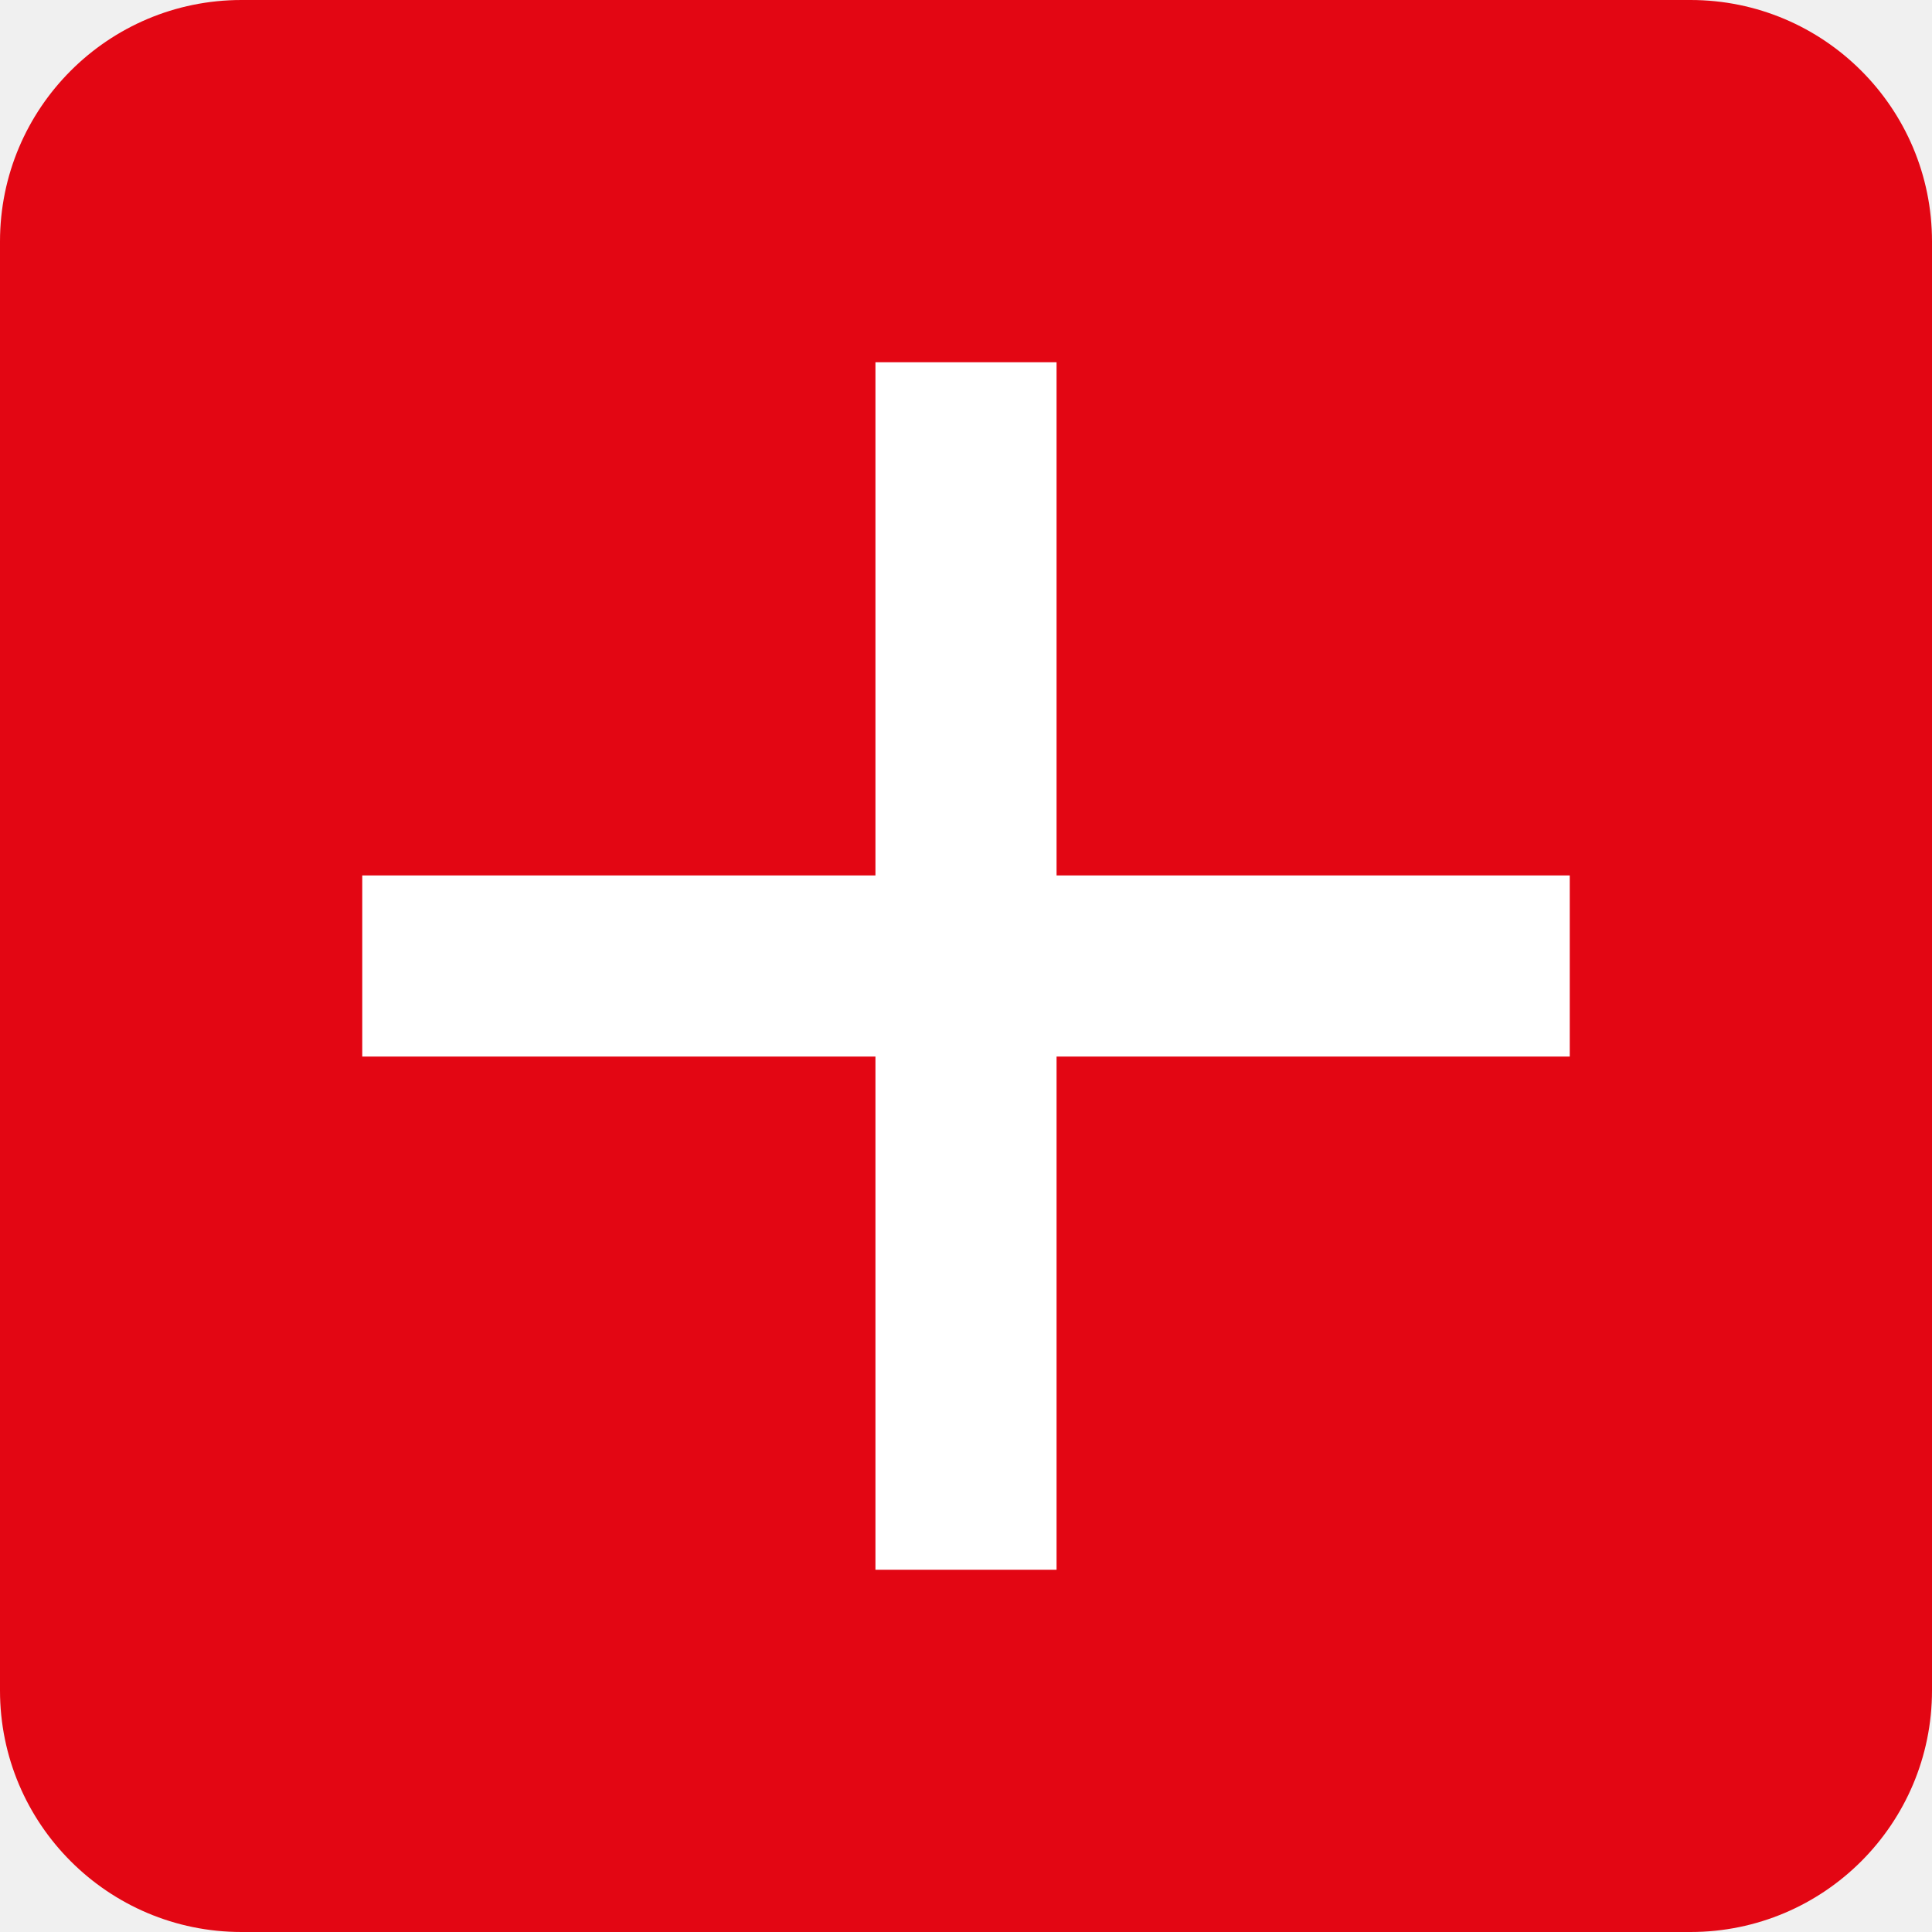
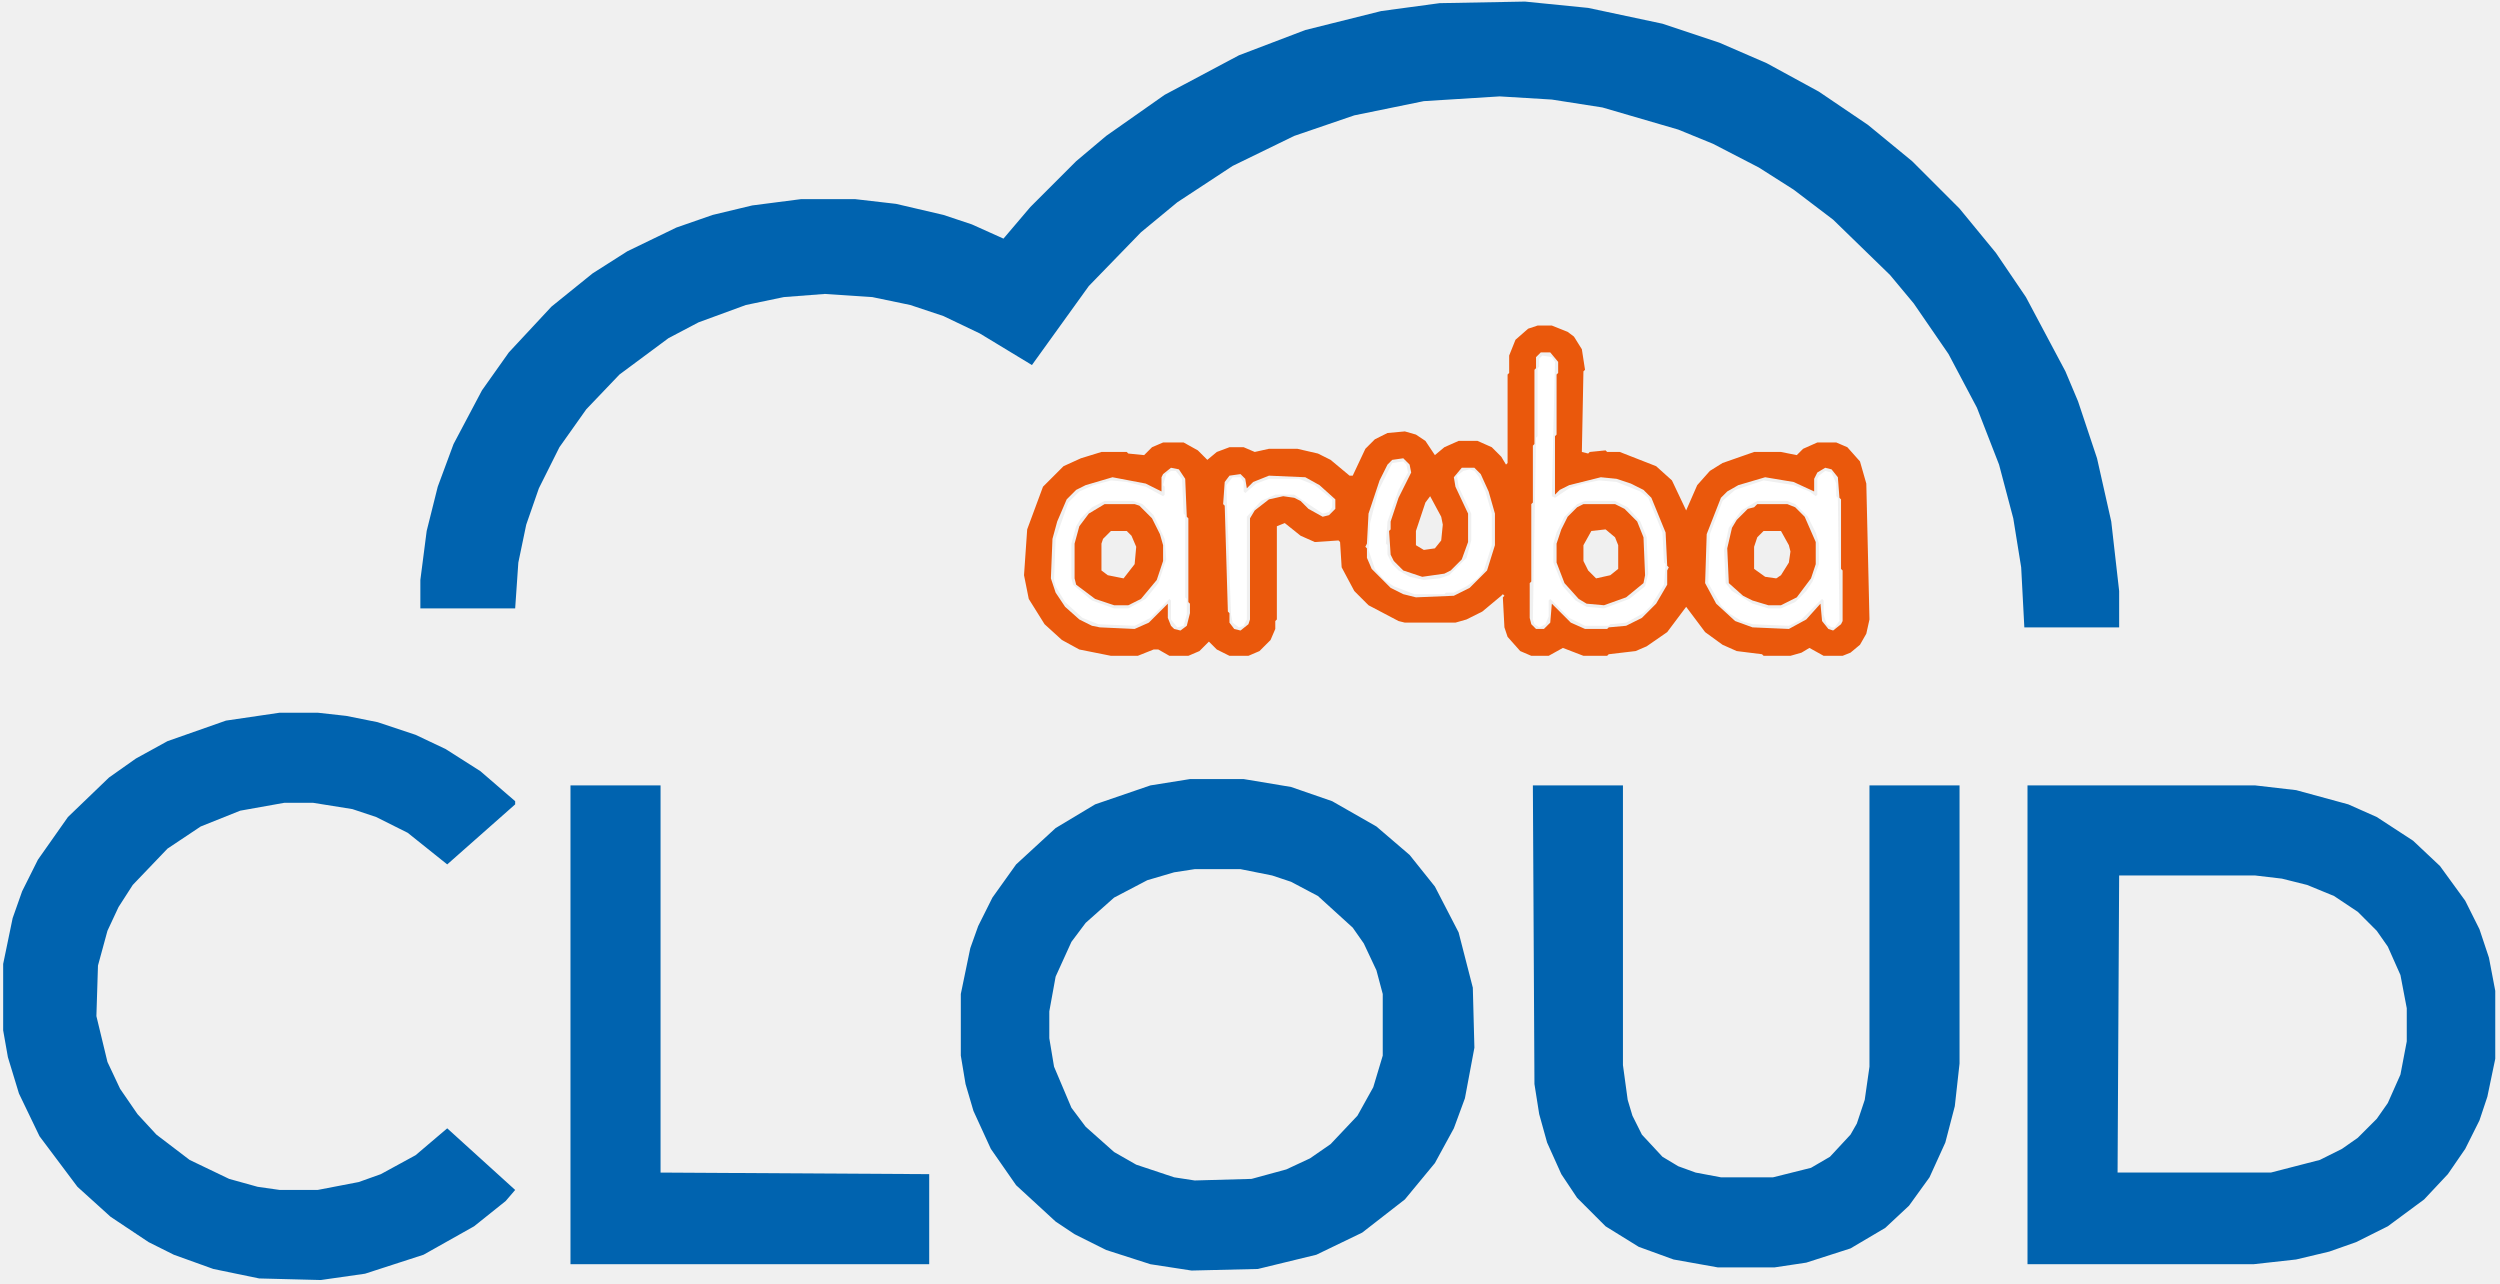
- <svg xmlns="http://www.w3.org/2000/svg" viewBox="0 0 64 64">
-   <rect width="64" height="64" rx="8" fill="#e30613" />
-   <rect x="12" y="29" width="40" height="6" fill="#fff" />
-   <rect x="29" y="12" width="6" height="40" fill="#fff" />
+ <svg xmlns="http://www.w3.org/2000/svg" viewBox="0 0 1582 812">
+   <path d="M 1283,497 L 1283,800 L 1426,800 L 1453,797 L 1474,792 L 1491,786 L 1511,776 L 1534,759 L 1549,743 L 1560,727 L 1569,709 L 1574,694 L 1579,670 L 1579,627 L 1575,606 L 1569,588 L 1560,570 L 1544,548 L 1527,532 L 1504,517 L 1486,509 L 1453,500 L 1427,497 Z M 1341,554 L 1427,554 L 1444,556 L 1460,560 L 1477,567 L 1492,577 L 1504,589 L 1511,599 L 1519,617 L 1523,638 L 1523,659 L 1519,680 L 1511,698 L 1504,708 L 1492,720 L 1482,727 L 1468,734 L 1437,742 L 1340,742 Z M 970,497 L 971,686 L 974,705 L 979,723 L 988,743 L 998,758 L 1016,776 L 1037,789 L 1059,797 L 1087,802 L 1123,802 L 1143,799 L 1171,790 L 1193,777 L 1208,763 L 1221,745 L 1231,723 L 1237,700 L 1240,673 L 1240,497 L 1183,497 L 1183,675 L 1180,696 L 1175,711 L 1171,718 L 1158,732 L 1146,739 L 1122,745 L 1089,745 L 1073,742 L 1062,738 L 1052,732 L 1039,718 L 1033,706 L 1030,696 L 1027,674 L 1027,497 Z M 361,497 L 361,800 L 588,800 L 588,743 L 418,742 L 418,497 Z M 728,497 L 693,509 L 668,524 L 643,547 L 628,568 L 619,586 L 614,600 L 608,629 L 608,668 L 611,686 L 616,703 L 627,727 L 643,750 L 668,773 L 680,781 L 700,791 L 728,800 L 754,804 L 796,803 L 833,794 L 862,780 L 889,759 L 908,736 L 920,714 L 927,695 L 933,663 L 932,625 L 923,590 L 908,561 L 892,541 L 871,523 L 843,507 L 817,498 L 787,493 L 753,493 Z M 726,557 L 743,552 L 756,550 L 785,550 L 805,554 L 817,558 L 834,567 L 856,587 L 863,597 L 871,614 L 875,629 L 875,668 L 869,688 L 859,706 L 842,724 L 829,733 L 814,740 L 792,746 L 756,747 L 743,745 L 719,737 L 705,729 L 687,713 L 678,701 L 667,675 L 664,657 L 664,640 L 668,618 L 678,596 L 687,584 L 705,568 Z M 177,451 L 143,456 L 106,469 L 86,480 L 69,492 L 43,517 L 24,544 L 14,564 L 8,581 L 2,610 L 2,652 L 5,669 L 12,692 L 25,719 L 49,751 L 70,770 L 94,786 L 110,794 L 135,803 L 164,809 L 203,810 L 231,806 L 268,794 L 300,776 L 320,760 L 326,753 L 283,714 L 263,731 L 241,743 L 227,748 L 201,753 L 177,753 L 163,751 L 145,746 L 120,734 L 99,718 L 87,705 L 76,689 L 68,672 L 61,643 L 62,611 L 68,589 L 75,574 L 84,560 L 106,537 L 127,523 L 152,513 L 180,508 L 198,508 L 223,512 L 238,517 L 258,527 L 283,547 L 326,509 L 326,507 L 304,488 L 282,474 L 263,465 L 239,457 L 219,453 L 201,451 Z M 1341,397 L 1341,374 L 1336,330 L 1327,290 L 1315,254 L 1307,235 L 1282,188 L 1263,160 L 1240,132 L 1210,102 L 1182,79 L 1151,58 L 1118,40 L 1088,27 L 1052,15 L 1005,5 L 965,1 L 911,2 L 874,7 L 826,19 L 784,35 L 737,60 L 700,86 L 681,102 L 652,131 L 635,151 L 615,142 L 597,136 L 567,129 L 541,126 L 507,126 L 476,130 L 451,136 L 428,144 L 397,159 L 375,173 L 349,194 L 322,223 L 305,247 L 287,281 L 277,308 L 270,336 L 266,367 L 266,385 L 326,385 L 328,356 L 333,332 L 341,309 L 354,283 L 371,259 L 392,237 L 423,214 L 442,204 L 472,193 L 496,188 L 522,186 L 552,188 L 576,193 L 597,200 L 620,211 L 653,231 L 689,181 L 722,147 L 745,128 L 780,105 L 819,86 L 857,73 L 901,64 L 949,61 L 982,63 L 1014,68 L 1062,82 L 1084,91 L 1113,106 L 1135,120 L 1160,139 L 1196,174 L 1211,192 L 1233,224 L 1251,258 L 1265,294 L 1274,328 L 1279,359 L 1281,397 Z" fill="#0063AF" fill-rule="evenodd" />
+   <path d="M 1112,319 L 1110,321 L 1106,322 L 1099,329 L 1096,334 L 1093,347 L 1094,369 L 1103,377 L 1109,380 L 1119,383 L 1127,383 L 1137,378 L 1146,366 L 1149,357 L 1149,343 L 1142,327 L 1136,321 L 1131,319 Z M 1116,336 L 1127,336 L 1132,345 L 1133,349 L 1132,356 L 1127,364 L 1124,366 L 1117,365 L 1110,360 L 1110,346 L 1112,340 Z M 1002,319 L 998,321 L 992,327 L 988,335 L 985,344 L 985,356 L 990,369 L 999,379 L 1004,382 L 1015,383 L 1029,378 L 1040,369 L 1041,364 L 1040,340 L 1036,330 L 1028,322 L 1022,319 Z M 1016,335 L 1022,340 L 1024,345 L 1024,360 L 1019,364 L 1010,366 L 1005,361 L 1002,355 L 1002,345 L 1007,336 Z M 699,319 L 689,325 L 683,333 L 680,344 L 680,366 L 681,370 L 693,379 L 705,383 L 714,383 L 722,379 L 732,367 L 736,355 L 736,345 L 734,338 L 729,328 L 721,320 L 718,319 Z M 703,336 L 713,336 L 716,339 L 719,346 L 718,357 L 711,366 L 701,364 L 697,361 L 697,344 L 698,341 Z M 1181,306 L 1177,292 L 1169,283 L 1162,280 L 1150,280 L 1141,284 L 1137,288 L 1127,286 L 1110,286 L 1090,293 L 1082,298 L 1074,307 L 1067,323 L 1058,304 L 1048,295 L 1025,286 L 1017,286 L 1016,285 L 1006,286 L 1005,287 L 1001,286 L 1002,235 L 1003,234 L 1001,221 L 996,213 L 992,210 L 982,206 L 973,206 L 967,208 L 959,215 L 955,225 L 955,236 L 954,237 L 954,293 L 953,294 L 950,289 L 944,283 L 935,279 L 923,279 L 914,283 L 908,288 L 902,279 L 896,275 L 889,273 L 878,274 L 870,278 L 864,284 L 856,301 L 854,301 L 842,291 L 834,287 L 821,284 L 803,284 L 794,286 L 787,283 L 778,283 L 770,286 L 764,291 L 758,285 L 749,280 L 736,280 L 729,283 L 724,288 L 714,287 L 713,286 L 697,286 L 684,290 L 673,295 L 660,308 L 650,335 L 648,364 L 651,379 L 661,395 L 672,405 L 683,411 L 703,415 L 720,415 L 730,411 L 733,411 L 740,415 L 752,415 L 759,412 L 765,406 L 770,411 L 778,415 L 790,415 L 797,412 L 804,405 L 807,398 L 807,393 L 808,392 L 808,333 L 813,331 L 823,339 L 832,343 L 847,342 L 848,343 L 849,359 L 857,374 L 866,383 L 885,393 L 889,394 L 921,394 L 928,392 L 938,387 L 950,377 L 951,378 L 952,397 L 954,403 L 962,412 L 969,415 L 980,415 L 989,410 L 1002,415 L 1017,415 L 1018,414 L 1035,412 L 1042,409 L 1055,400 L 1067,384 L 1079,400 L 1090,408 L 1099,412 L 1115,414 L 1116,415 L 1133,415 L 1140,413 L 1145,410 L 1154,415 L 1166,415 L 1171,413 L 1177,408 L 1181,401 L 1183,392 Z M 950,377 L 951,376 L 952,377 L 951,378 Z M 905,314 L 912,327 L 913,332 L 912,342 L 908,347 L 901,348 L 896,345 L 896,336 L 902,318 Z M 826,302 L 835,307 L 845,316 L 845,322 L 841,326 L 837,327 L 828,322 L 823,317 L 819,315 L 812,314 L 803,316 L 794,323 L 791,328 L 791,392 L 790,395 L 785,399 L 781,398 L 778,394 L 778,388 L 777,387 L 775,320 L 774,319 L 775,305 L 778,301 L 785,300 L 788,303 L 789,309 L 793,305 L 803,301 Z M 1159,297 L 1163,302 L 1164,315 L 1165,316 L 1165,360 L 1166,361 L 1166,393 L 1165,395 L 1160,399 L 1157,398 L 1153,393 L 1152,382 L 1143,392 L 1132,398 L 1109,397 L 1098,393 L 1086,382 L 1079,369 L 1080,338 L 1089,315 L 1093,311 L 1100,307 L 1117,302 L 1135,305 L 1148,311 L 1148,303 L 1150,299 L 1155,296 Z M 746,297 L 750,303 L 751,327 L 752,328 L 752,381 L 753,382 L 753,388 L 751,396 L 747,399 L 743,398 L 741,396 L 739,391 L 739,382 L 727,394 L 718,398 L 696,397 L 691,396 L 683,392 L 674,384 L 668,375 L 665,366 L 666,341 L 669,330 L 675,316 L 681,310 L 687,307 L 704,302 L 725,306 L 735,311 L 735,302 L 736,300 L 741,296 Z M 881,291 L 888,290 L 892,294 L 893,299 L 885,315 L 880,330 L 880,335 L 879,336 L 880,351 L 882,355 L 888,361 L 900,365 L 914,363 L 918,361 L 925,354 L 929,343 L 929,325 L 921,308 L 920,302 L 925,296 L 933,296 L 937,300 L 942,311 L 946,325 L 946,345 L 941,361 L 930,372 L 920,377 L 896,378 L 888,376 L 880,372 L 868,360 L 865,353 L 865,347 L 864,346 L 865,344 L 866,325 L 873,304 L 878,294 Z M 975,223 L 981,223 L 986,229 L 986,236 L 985,237 L 985,275 L 984,276 L 984,313 L 987,310 L 993,307 L 1013,302 L 1023,303 L 1032,306 L 1040,310 L 1045,315 L 1054,337 L 1055,358 L 1056,359 L 1055,361 L 1055,370 L 1048,382 L 1039,391 L 1029,396 L 1018,397 L 1017,398 L 1003,398 L 994,394 L 982,382 L 981,394 L 977,398 L 972,398 L 969,395 L 968,391 L 968,369 L 969,368 L 969,319 L 970,318 L 970,282 L 971,281 L 971,234 L 972,233 L 972,226 Z" fill="#EA580C" fill-rule="evenodd" />
+   <path d="M 822,303 L 803,303 L 795,306 L 788,312 L 787,311 L 787,305 L 785,302 L 780,302 L 776,307 L 779,389 L 780,394 L 784,397 L 787,396 L 789,392 L 789,327 L 798,317 L 807,313 L 819,313 L 837,325 L 841,324 L 843,321 L 843,316 L 832,307 Z M 1159,299 L 1155,298 L 1151,301 L 1150,303 L 1150,313 L 1149,314 L 1145,311 L 1135,307 L 1116,304 L 1098,310 L 1090,317 L 1082,338 L 1081,369 L 1089,383 L 1094,388 L 1102,393 L 1109,395 L 1132,396 L 1140,392 L 1153,379 L 1154,380 L 1154,389 L 1156,395 L 1159,397 L 1161,397 L 1164,393 L 1163,315 L 1162,314 L 1162,306 Z M 1112,317 L 1131,317 L 1136,319 L 1144,327 L 1149,337 L 1151,344 L 1151,357 L 1147,368 L 1143,374 L 1136,381 L 1127,385 L 1119,385 L 1109,382 L 1096,374 L 1092,369 L 1091,348 L 1094,334 L 1102,323 Z M 744,298 L 741,298 L 738,300 L 736,307 L 737,308 L 737,313 L 736,314 L 725,308 L 713,305 L 703,304 L 692,307 L 683,311 L 676,318 L 668,341 L 667,367 L 668,371 L 674,381 L 685,391 L 695,395 L 718,396 L 728,391 L 740,379 L 741,380 L 741,392 L 745,397 L 749,396 L 751,389 L 751,379 L 750,378 L 750,326 L 749,325 L 748,303 Z M 699,317 L 717,317 L 723,319 L 730,326 L 737,341 L 738,354 L 733,369 L 725,379 L 714,385 L 705,385 L 691,380 L 679,370 L 678,366 L 678,344 L 681,333 L 684,328 L 691,321 Z M 881,293 L 872,311 L 867,331 L 866,348 L 870,360 L 876,367 L 882,371 L 895,376 L 914,376 L 915,375 L 920,375 L 928,371 L 935,366 L 939,361 L 944,345 L 944,325 L 940,311 L 936,302 L 933,298 L 930,297 L 926,298 L 922,301 L 923,308 L 931,325 L 931,342 L 928,353 L 917,364 L 911,366 L 901,367 L 892,365 L 885,361 L 881,357 L 878,351 L 878,345 L 877,344 L 878,330 L 885,310 L 891,299 L 890,294 L 888,292 Z M 976,225 L 974,227 L 974,232 L 973,233 L 973,276 L 972,277 L 970,392 L 971,395 L 974,397 L 978,395 L 980,390 L 980,380 L 981,379 L 993,391 L 1003,396 L 1018,396 L 1019,395 L 1029,394 L 1040,388 L 1045,383 L 1053,370 L 1054,357 L 1053,356 L 1052,337 L 1043,315 L 1038,311 L 1023,305 L 1012,304 L 1002,306 L 993,309 L 984,315 L 982,314 L 984,229 L 982,226 Z M 1003,317 L 1022,317 L 1030,321 L 1038,330 L 1042,340 L 1043,363 L 1041,371 L 1031,379 L 1015,385 L 1004,384 L 997,380 L 989,371 L 983,356 L 983,344 L 985,337 L 990,327 L 998,319 Z" fill="#FFFFFF" fill-rule="evenodd" />
</svg>
